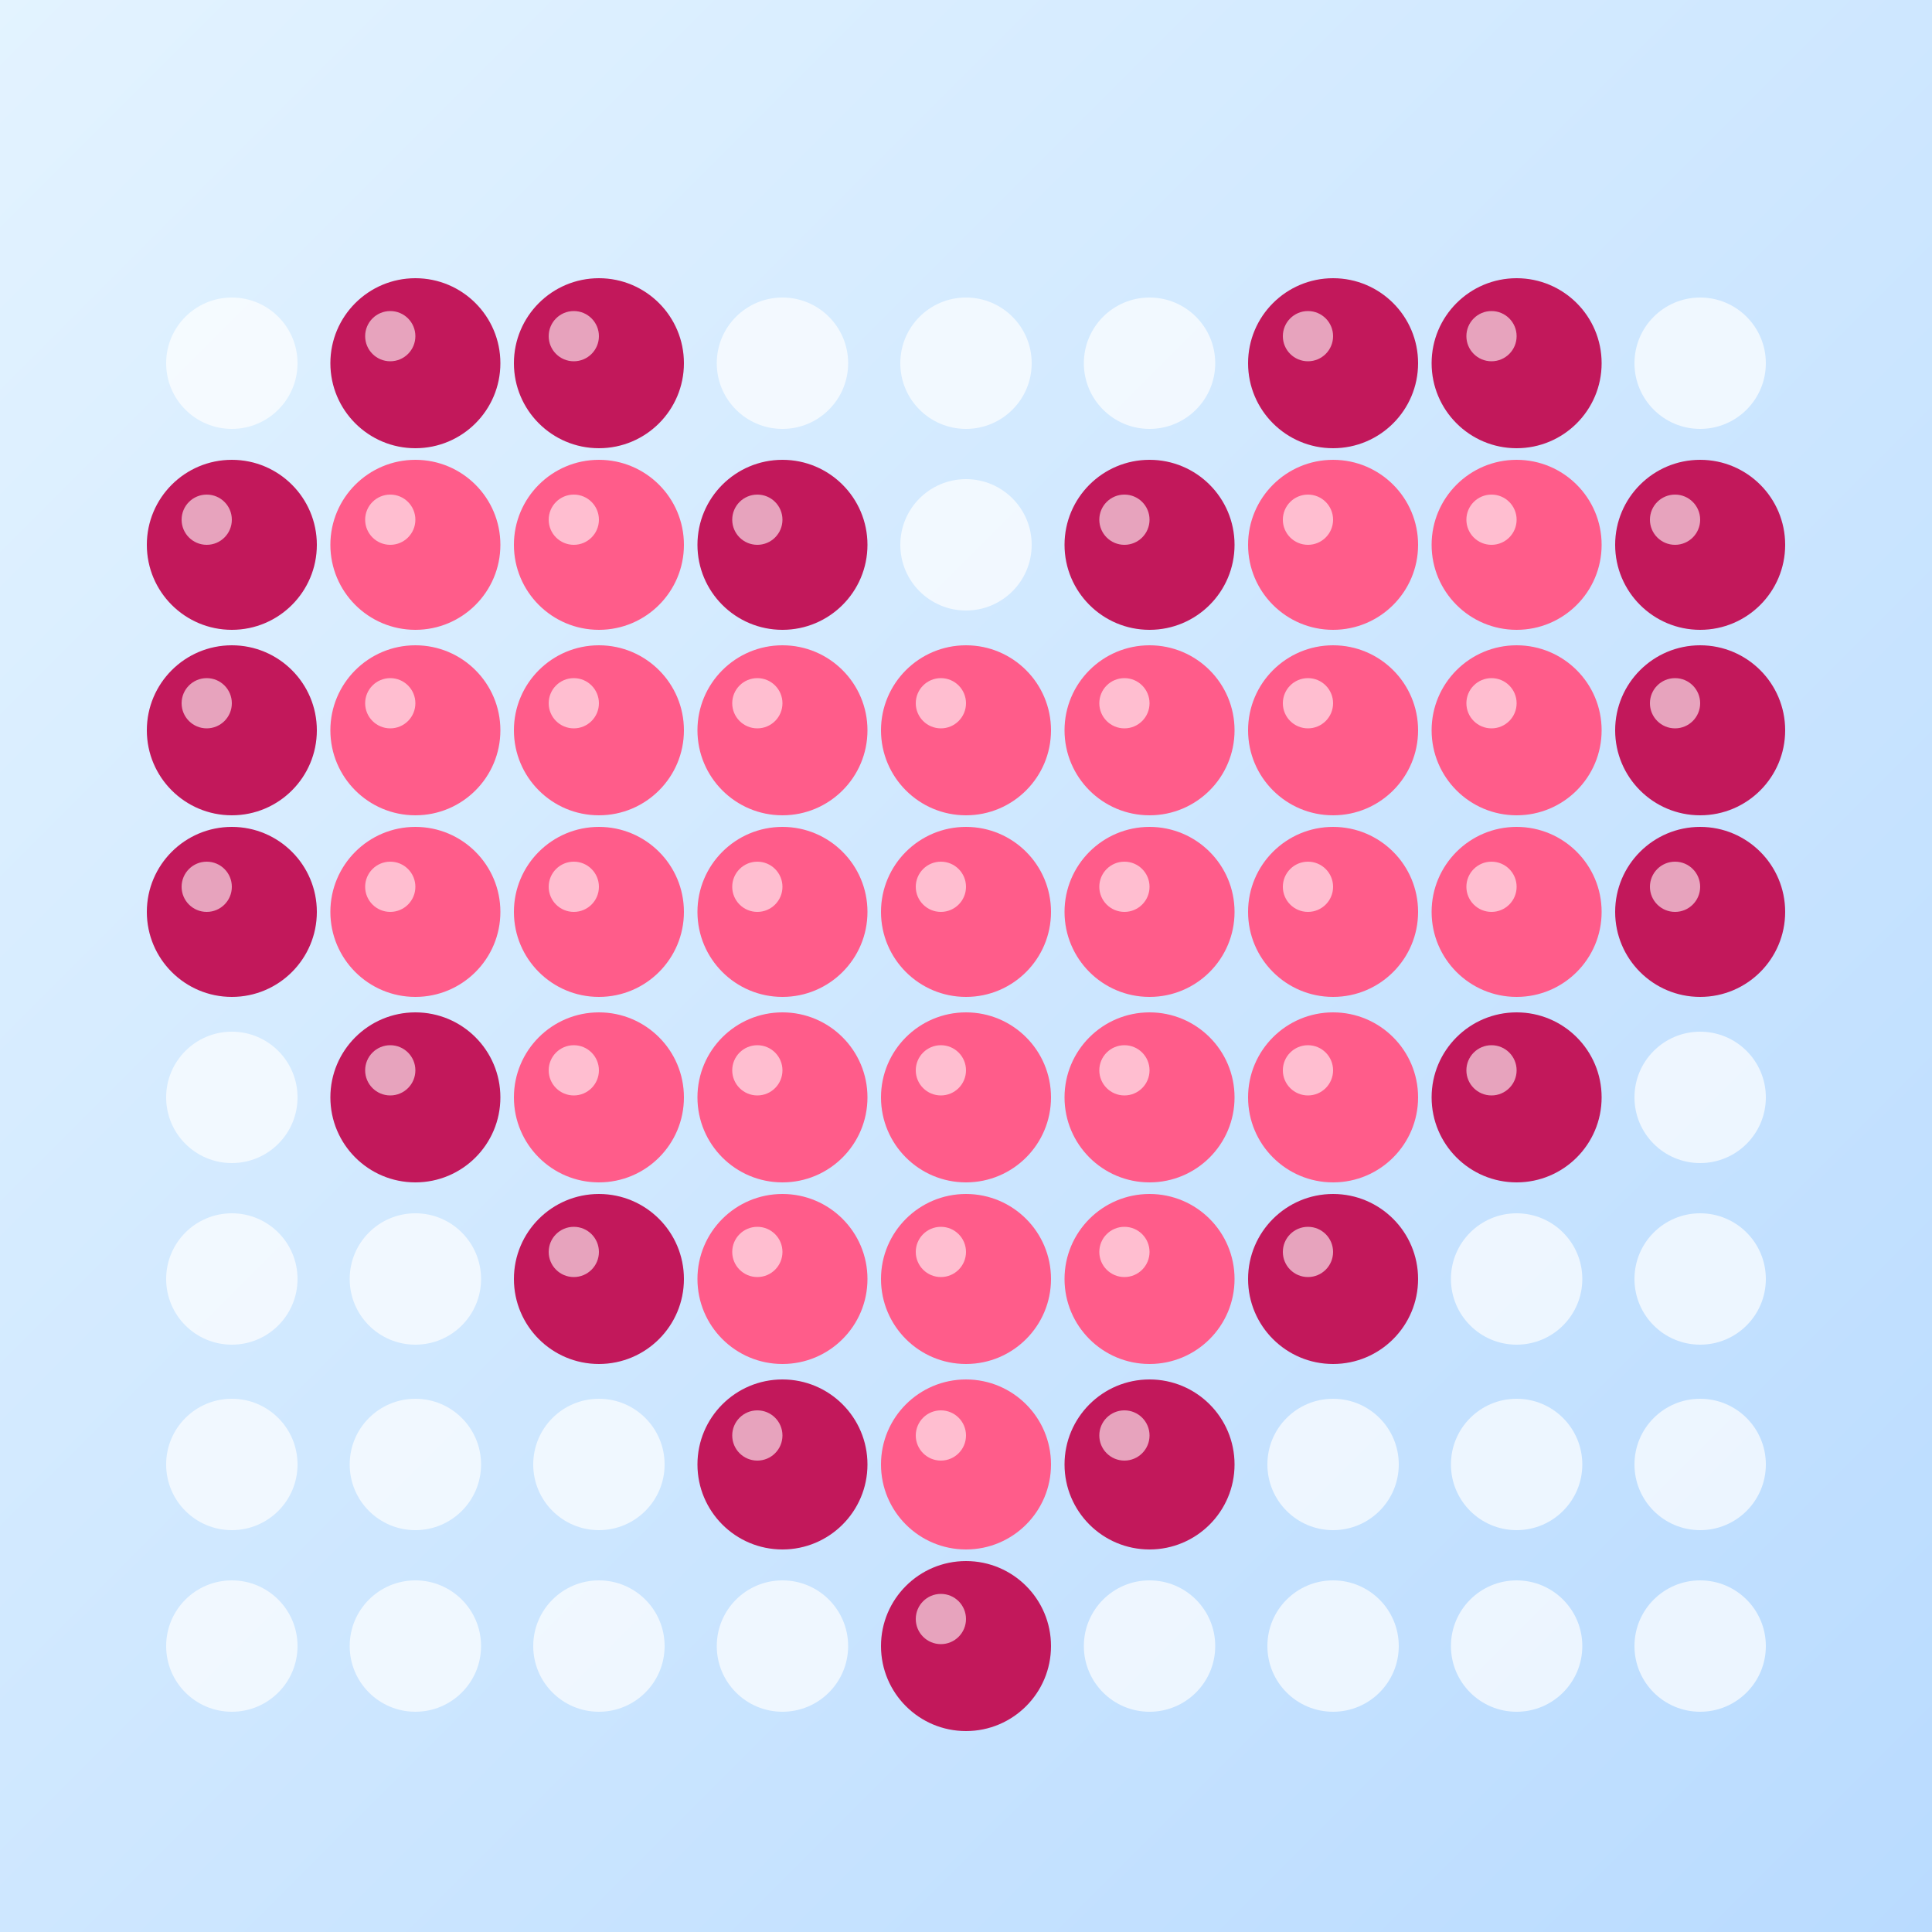
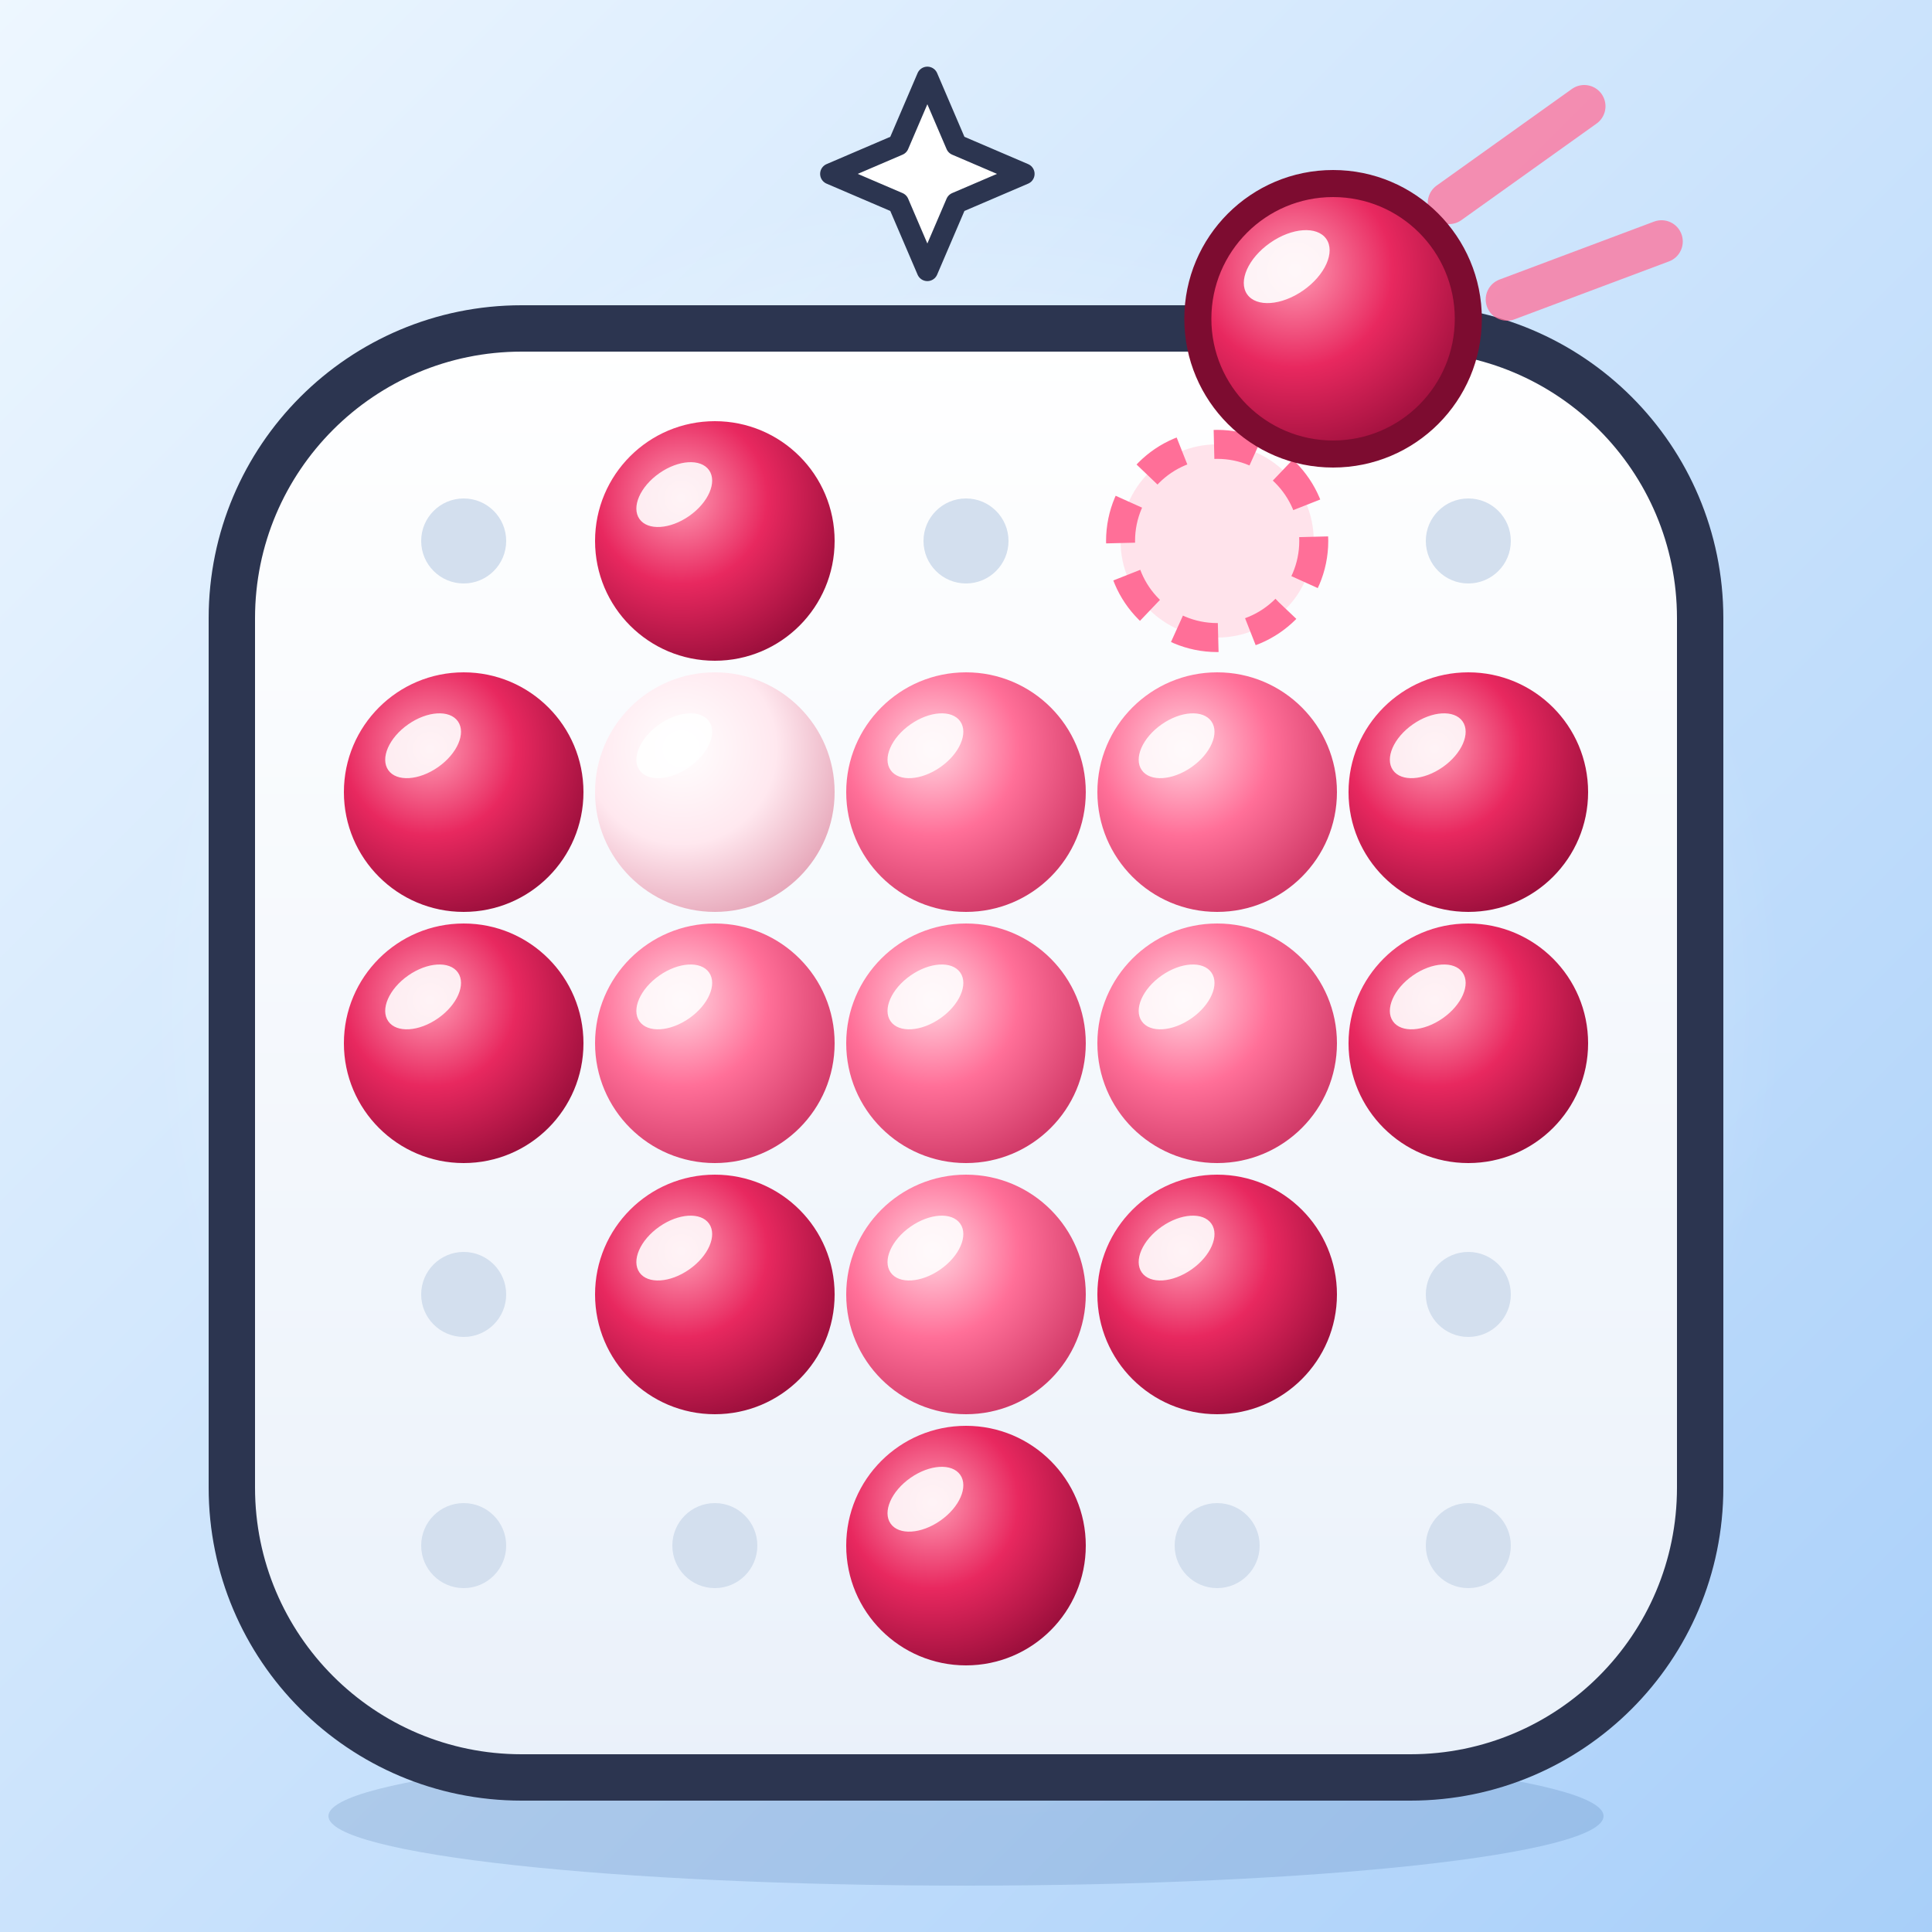
<svg xmlns="http://www.w3.org/2000/svg" viewBox="0 0 100 100">
  <defs>
-     <linearGradient id="b" x1="0" y1="0" x2="1" y2="1">
-       <stop offset="0" stop-color="#e3f3ff" />
-       <stop offset="1" stop-color="#b9dbff" />
+     <linearGradient id="bg" x1="0" y1="0" x2="1" y2="1">
+       <stop offset="0" stop-color="#eef7ff" />
+       <stop offset="1" stop-color="#a8cff9" />
    </linearGradient>
+     <radialGradient id="glow" cx=".5" cy=".5" r=".5">
+       <stop offset="0" stop-color="#fff" stop-opacity=".9" />
+       <stop offset="1" stop-color="#fff" stop-opacity="0" />
+     </radialGradient>
+     <linearGradient id="board" x1="0" y1="0" x2="0" y2="1">
+       <stop offset="0" stop-color="#ffffff" />
+       <stop offset="1" stop-color="#eaf1fa" />
+     </linearGradient>
+     <radialGradient id="d" cx=".36" cy=".32" r=".72">
+       <stop offset="0" stop-color="#ff9ab4" />
+       <stop offset=".5" stop-color="#e8285f" />
+       <stop offset="1" stop-color="#9c0f3c" />
+     </radialGradient>
+     <radialGradient id="p" cx=".36" cy=".32" r=".72">
+       <stop offset="0" stop-color="#ffd3df" />
+       <stop offset=".5" stop-color="#ff6f98" />
+       <stop offset="1" stop-color="#d13a68" />
+     </radialGradient>
+     <radialGradient id="w" cx=".36" cy=".32" r=".72">
+       <stop offset="0" stop-color="#ffffff" />
+       <stop offset=".55" stop-color="#ffe8ef" />
+       <stop offset="1" stop-color="#e7a9bb" />
+     </radialGradient>
+     <g id="hl">
+       <ellipse cx="-2.1" cy="-2.4" rx="2.2" ry="1.35" transform="rotate(-35 -2.1 -2.4)" fill="#fff" opacity=".88" />
+     </g>
  </defs>
-   <rect width="100" height="100" fill="url(#b)" />
-   <circle cx="12.0" cy="18.8" r="3.4" fill="#ffffff" opacity=".7" />
-   <circle cx="21.5" cy="18.8" r="4.4" fill="#c2185b" />
-   <circle cx="20.2" cy="17.4" r="1.3" fill="#fff" opacity=".6" />
-   <circle cx="31.0" cy="18.8" r="4.4" fill="#c2185b" />
-   <circle cx="29.7" cy="17.4" r="1.3" fill="#fff" opacity=".6" />
-   <circle cx="40.5" cy="18.8" r="3.4" fill="#ffffff" opacity=".7" />
-   <circle cx="50.0" cy="18.8" r="3.4" fill="#ffffff" opacity=".7" />
-   <circle cx="59.5" cy="18.8" r="3.4" fill="#ffffff" opacity=".7" />
-   <circle cx="69.0" cy="18.8" r="4.4" fill="#c2185b" />
-   <circle cx="67.7" cy="17.4" r="1.3" fill="#fff" opacity=".6" />
-   <circle cx="78.5" cy="18.8" r="4.4" fill="#c2185b" />
-   <circle cx="77.2" cy="17.4" r="1.3" fill="#fff" opacity=".6" />
-   <circle cx="88.0" cy="18.8" r="3.4" fill="#ffffff" opacity=".7" />
-   <circle cx="12.0" cy="28.2" r="4.4" fill="#c2185b" />
-   <circle cx="10.7" cy="26.9" r="1.3" fill="#fff" opacity=".6" />
-   <circle cx="21.5" cy="28.2" r="4.4" fill="#ff5c8a" />
-   <circle cx="20.2" cy="26.9" r="1.3" fill="#fff" opacity=".6" />
-   <circle cx="31.0" cy="28.2" r="4.4" fill="#ff5c8a" />
-   <circle cx="29.7" cy="26.9" r="1.3" fill="#fff" opacity=".6" />
-   <circle cx="40.5" cy="28.2" r="4.4" fill="#c2185b" />
-   <circle cx="39.2" cy="26.9" r="1.3" fill="#fff" opacity=".6" />
-   <circle cx="50.0" cy="28.2" r="3.4" fill="#ffffff" opacity=".7" />
-   <circle cx="59.5" cy="28.2" r="4.4" fill="#c2185b" />
-   <circle cx="58.2" cy="26.9" r="1.3" fill="#fff" opacity=".6" />
-   <circle cx="69.0" cy="28.2" r="4.4" fill="#ff5c8a" />
-   <circle cx="67.7" cy="26.9" r="1.3" fill="#fff" opacity=".6" />
-   <circle cx="78.5" cy="28.2" r="4.4" fill="#ff5c8a" />
-   <circle cx="77.2" cy="26.9" r="1.3" fill="#fff" opacity=".6" />
-   <circle cx="88.0" cy="28.2" r="4.4" fill="#c2185b" />
-   <circle cx="86.7" cy="26.9" r="1.3" fill="#fff" opacity=".6" />
-   <circle cx="12.0" cy="37.8" r="4.4" fill="#c2185b" />
-   <circle cx="10.7" cy="36.4" r="1.3" fill="#fff" opacity=".6" />
-   <circle cx="21.5" cy="37.8" r="4.4" fill="#ff5c8a" />
-   <circle cx="20.2" cy="36.4" r="1.3" fill="#fff" opacity=".6" />
-   <circle cx="31.0" cy="37.8" r="4.4" fill="#ff5c8a" />
-   <circle cx="29.7" cy="36.4" r="1.3" fill="#fff" opacity=".6" />
-   <circle cx="40.5" cy="37.8" r="4.4" fill="#ff5c8a" />
-   <circle cx="39.2" cy="36.4" r="1.3" fill="#fff" opacity=".6" />
-   <circle cx="50.0" cy="37.8" r="4.4" fill="#ff5c8a" />
-   <circle cx="48.7" cy="36.4" r="1.3" fill="#fff" opacity=".6" />
-   <circle cx="59.5" cy="37.8" r="4.4" fill="#ff5c8a" />
-   <circle cx="58.2" cy="36.4" r="1.3" fill="#fff" opacity=".6" />
-   <circle cx="69.0" cy="37.8" r="4.4" fill="#ff5c8a" />
-   <circle cx="67.7" cy="36.4" r="1.3" fill="#fff" opacity=".6" />
-   <circle cx="78.5" cy="37.8" r="4.4" fill="#ff5c8a" />
-   <circle cx="77.2" cy="36.4" r="1.3" fill="#fff" opacity=".6" />
-   <circle cx="88.0" cy="37.8" r="4.4" fill="#c2185b" />
-   <circle cx="86.7" cy="36.4" r="1.3" fill="#fff" opacity=".6" />
-   <circle cx="12.0" cy="47.2" r="4.4" fill="#c2185b" />
-   <circle cx="10.7" cy="45.9" r="1.3" fill="#fff" opacity=".6" />
-   <circle cx="21.5" cy="47.2" r="4.4" fill="#ff5c8a" />
-   <circle cx="20.2" cy="45.9" r="1.3" fill="#fff" opacity=".6" />
-   <circle cx="31.0" cy="47.2" r="4.4" fill="#ff5c8a" />
-   <circle cx="29.7" cy="45.9" r="1.3" fill="#fff" opacity=".6" />
-   <circle cx="40.5" cy="47.2" r="4.4" fill="#ff5c8a" />
-   <circle cx="39.2" cy="45.9" r="1.3" fill="#fff" opacity=".6" />
-   <circle cx="50.0" cy="47.2" r="4.4" fill="#ff5c8a" />
-   <circle cx="48.7" cy="45.9" r="1.3" fill="#fff" opacity=".6" />
-   <circle cx="59.5" cy="47.2" r="4.4" fill="#ff5c8a" />
-   <circle cx="58.2" cy="45.9" r="1.3" fill="#fff" opacity=".6" />
-   <circle cx="69.0" cy="47.2" r="4.4" fill="#ff5c8a" />
-   <circle cx="67.7" cy="45.9" r="1.3" fill="#fff" opacity=".6" />
-   <circle cx="78.5" cy="47.2" r="4.4" fill="#ff5c8a" />
-   <circle cx="77.2" cy="45.9" r="1.3" fill="#fff" opacity=".6" />
-   <circle cx="88.0" cy="47.2" r="4.4" fill="#c2185b" />
-   <circle cx="86.7" cy="45.9" r="1.3" fill="#fff" opacity=".6" />
-   <circle cx="12.0" cy="56.8" r="3.4" fill="#ffffff" opacity=".7" />
-   <circle cx="21.5" cy="56.8" r="4.4" fill="#c2185b" />
-   <circle cx="20.2" cy="55.4" r="1.3" fill="#fff" opacity=".6" />
-   <circle cx="31.0" cy="56.8" r="4.4" fill="#ff5c8a" />
-   <circle cx="29.7" cy="55.4" r="1.3" fill="#fff" opacity=".6" />
-   <circle cx="40.5" cy="56.8" r="4.4" fill="#ff5c8a" />
-   <circle cx="39.2" cy="55.4" r="1.3" fill="#fff" opacity=".6" />
-   <circle cx="50.0" cy="56.8" r="4.4" fill="#ff5c8a" />
-   <circle cx="48.7" cy="55.4" r="1.3" fill="#fff" opacity=".6" />
-   <circle cx="59.5" cy="56.8" r="4.4" fill="#ff5c8a" />
-   <circle cx="58.2" cy="55.4" r="1.3" fill="#fff" opacity=".6" />
-   <circle cx="69.0" cy="56.8" r="4.4" fill="#ff5c8a" />
-   <circle cx="67.7" cy="55.4" r="1.3" fill="#fff" opacity=".6" />
-   <circle cx="78.5" cy="56.8" r="4.4" fill="#c2185b" />
-   <circle cx="77.2" cy="55.4" r="1.3" fill="#fff" opacity=".6" />
-   <circle cx="88.0" cy="56.8" r="3.4" fill="#ffffff" opacity=".7" />
-   <circle cx="12.0" cy="66.2" r="3.4" fill="#ffffff" opacity=".7" />
-   <circle cx="21.5" cy="66.2" r="3.4" fill="#ffffff" opacity=".7" />
-   <circle cx="31.0" cy="66.2" r="4.4" fill="#c2185b" />
-   <circle cx="29.7" cy="64.8" r="1.3" fill="#fff" opacity=".6" />
-   <circle cx="40.5" cy="66.2" r="4.4" fill="#ff5c8a" />
-   <circle cx="39.2" cy="64.8" r="1.3" fill="#fff" opacity=".6" />
-   <circle cx="50.0" cy="66.2" r="4.4" fill="#ff5c8a" />
-   <circle cx="48.7" cy="64.8" r="1.3" fill="#fff" opacity=".6" />
-   <circle cx="59.5" cy="66.2" r="4.4" fill="#ff5c8a" />
-   <circle cx="58.2" cy="64.8" r="1.3" fill="#fff" opacity=".6" />
-   <circle cx="69.0" cy="66.2" r="4.4" fill="#c2185b" />
-   <circle cx="67.7" cy="64.8" r="1.3" fill="#fff" opacity=".6" />
-   <circle cx="78.5" cy="66.2" r="3.4" fill="#ffffff" opacity=".7" />
-   <circle cx="88.0" cy="66.2" r="3.4" fill="#ffffff" opacity=".7" />
-   <circle cx="12.0" cy="75.8" r="3.4" fill="#ffffff" opacity=".7" />
-   <circle cx="21.5" cy="75.8" r="3.4" fill="#ffffff" opacity=".7" />
-   <circle cx="31.0" cy="75.8" r="3.4" fill="#ffffff" opacity=".7" />
-   <circle cx="40.5" cy="75.8" r="4.4" fill="#c2185b" />
-   <circle cx="39.2" cy="74.3" r="1.3" fill="#fff" opacity=".6" />
-   <circle cx="50.0" cy="75.8" r="4.4" fill="#ff5c8a" />
-   <circle cx="48.7" cy="74.3" r="1.3" fill="#fff" opacity=".6" />
-   <circle cx="59.5" cy="75.8" r="4.4" fill="#c2185b" />
-   <circle cx="58.2" cy="74.3" r="1.3" fill="#fff" opacity=".6" />
-   <circle cx="69.0" cy="75.8" r="3.4" fill="#ffffff" opacity=".7" />
-   <circle cx="78.5" cy="75.8" r="3.4" fill="#ffffff" opacity=".7" />
-   <circle cx="88.0" cy="75.8" r="3.4" fill="#ffffff" opacity=".7" />
-   <circle cx="12.0" cy="85.2" r="3.4" fill="#ffffff" opacity=".7" />
-   <circle cx="21.5" cy="85.2" r="3.4" fill="#ffffff" opacity=".7" />
-   <circle cx="31.0" cy="85.2" r="3.4" fill="#ffffff" opacity=".7" />
-   <circle cx="40.5" cy="85.2" r="3.4" fill="#ffffff" opacity=".7" />
-   <circle cx="50.0" cy="85.2" r="4.4" fill="#c2185b" />
-   <circle cx="48.7" cy="83.8" r="1.3" fill="#fff" opacity=".6" />
-   <circle cx="59.5" cy="85.2" r="3.4" fill="#ffffff" opacity=".7" />
-   <circle cx="69.0" cy="85.2" r="3.4" fill="#ffffff" opacity=".7" />
-   <circle cx="78.5" cy="85.2" r="3.4" fill="#ffffff" opacity=".7" />
-   <circle cx="88.0" cy="85.2" r="3.4" fill="#ffffff" opacity=".7" />
+   <rect width="100" height="100" fill="url(#bg)" />
+   <circle cx="50" cy="52" r="42" fill="url(#glow)" />
+   <ellipse cx="50" cy="94" rx="33" ry="3.6" fill="#1d4f8f" opacity=".16" />
+   <rect x="12" y="17" width="76" height="75" rx="15" fill="url(#board)" stroke="#2c3550" stroke-width="2.4" />
+   <circle cx="24" cy="28" r="2.2" fill="#d3dfee" />
+   <circle cx="50" cy="28" r="2.2" fill="#d3dfee" />
+   <circle cx="76" cy="28" r="2.2" fill="#d3dfee" />
+   <circle cx="24" cy="67" r="2.2" fill="#d3dfee" />
+   <circle cx="76" cy="67" r="2.2" fill="#d3dfee" />
+   <circle cx="24" cy="80" r="2.2" fill="#d3dfee" />
+   <circle cx="37" cy="80" r="2.2" fill="#d3dfee" />
+   <circle cx="63" cy="80" r="2.2" fill="#d3dfee" />
+   <circle cx="76" cy="80" r="2.2" fill="#d3dfee" />
+   <circle cx="37" cy="28" r="6.2" fill="url(#d)" />
+   <use href="#hl" x="37" y="28" />
+   <circle cx="63" cy="28" r="5" fill="#ffe3eb" stroke="#ff6f98" stroke-width="1.5" stroke-dasharray="2.2 1.7" />
+   <circle cx="24" cy="41" r="6.2" fill="url(#d)" />
+   <use href="#hl" x="24" y="41" />
+   <circle cx="37" cy="41" r="6.2" fill="url(#w)" />
+   <use href="#hl" x="37" y="41" />
+   <circle cx="50" cy="41" r="6.2" fill="url(#p)" />
+   <use href="#hl" x="50" y="41" />
+   <circle cx="63" cy="41" r="6.2" fill="url(#p)" />
+   <use href="#hl" x="63" y="41" />
+   <circle cx="76" cy="41" r="6.2" fill="url(#d)" />
+   <use href="#hl" x="76" y="41" />
+   <circle cx="24" cy="54" r="6.2" fill="url(#d)" />
+   <use href="#hl" x="24" y="54" />
+   <circle cx="37" cy="54" r="6.2" fill="url(#p)" />
+   <use href="#hl" x="37" y="54" />
+   <circle cx="50" cy="54" r="6.2" fill="url(#p)" />
+   <use href="#hl" x="50" y="54" />
+   <circle cx="63" cy="54" r="6.2" fill="url(#p)" />
+   <use href="#hl" x="63" y="54" />
+   <circle cx="76" cy="54" r="6.2" fill="url(#d)" />
+   <use href="#hl" x="76" y="54" />
+   <circle cx="37" cy="67" r="6.2" fill="url(#d)" />
+   <use href="#hl" x="37" y="67" />
+   <circle cx="50" cy="67" r="6.2" fill="url(#p)" />
+   <use href="#hl" x="50" y="67" />
+   <circle cx="63" cy="67" r="6.2" fill="url(#d)" />
+   <use href="#hl" x="63" y="67" />
+   <circle cx="50" cy="80" r="6.2" fill="url(#d)" />
+   <use href="#hl" x="50" y="80" />
+   <path d="M75 10.5 L82 5.5 M78 15.5 L86 12.5" stroke="#ff6f98" stroke-width="2.2" stroke-linecap="round" opacity=".75" />
+   <circle cx="69" cy="16.5" r="7" fill="url(#d)" stroke="#7d0c30" stroke-width="1.4" />
+   <ellipse cx="66.6" cy="13.8" rx="2.5" ry="1.5" transform="rotate(-35 66.6 13.8)" fill="#fff" opacity=".92" />
+   <path d="M48 4l1.5 3.5 3.5 1.5-3.5 1.5L48 14l-1.5-3.5-3.5-1.5 3.5-1.5z" fill="#fff" stroke="#2c3550" stroke-width="1.1" stroke-linejoin="round" />
</svg>
